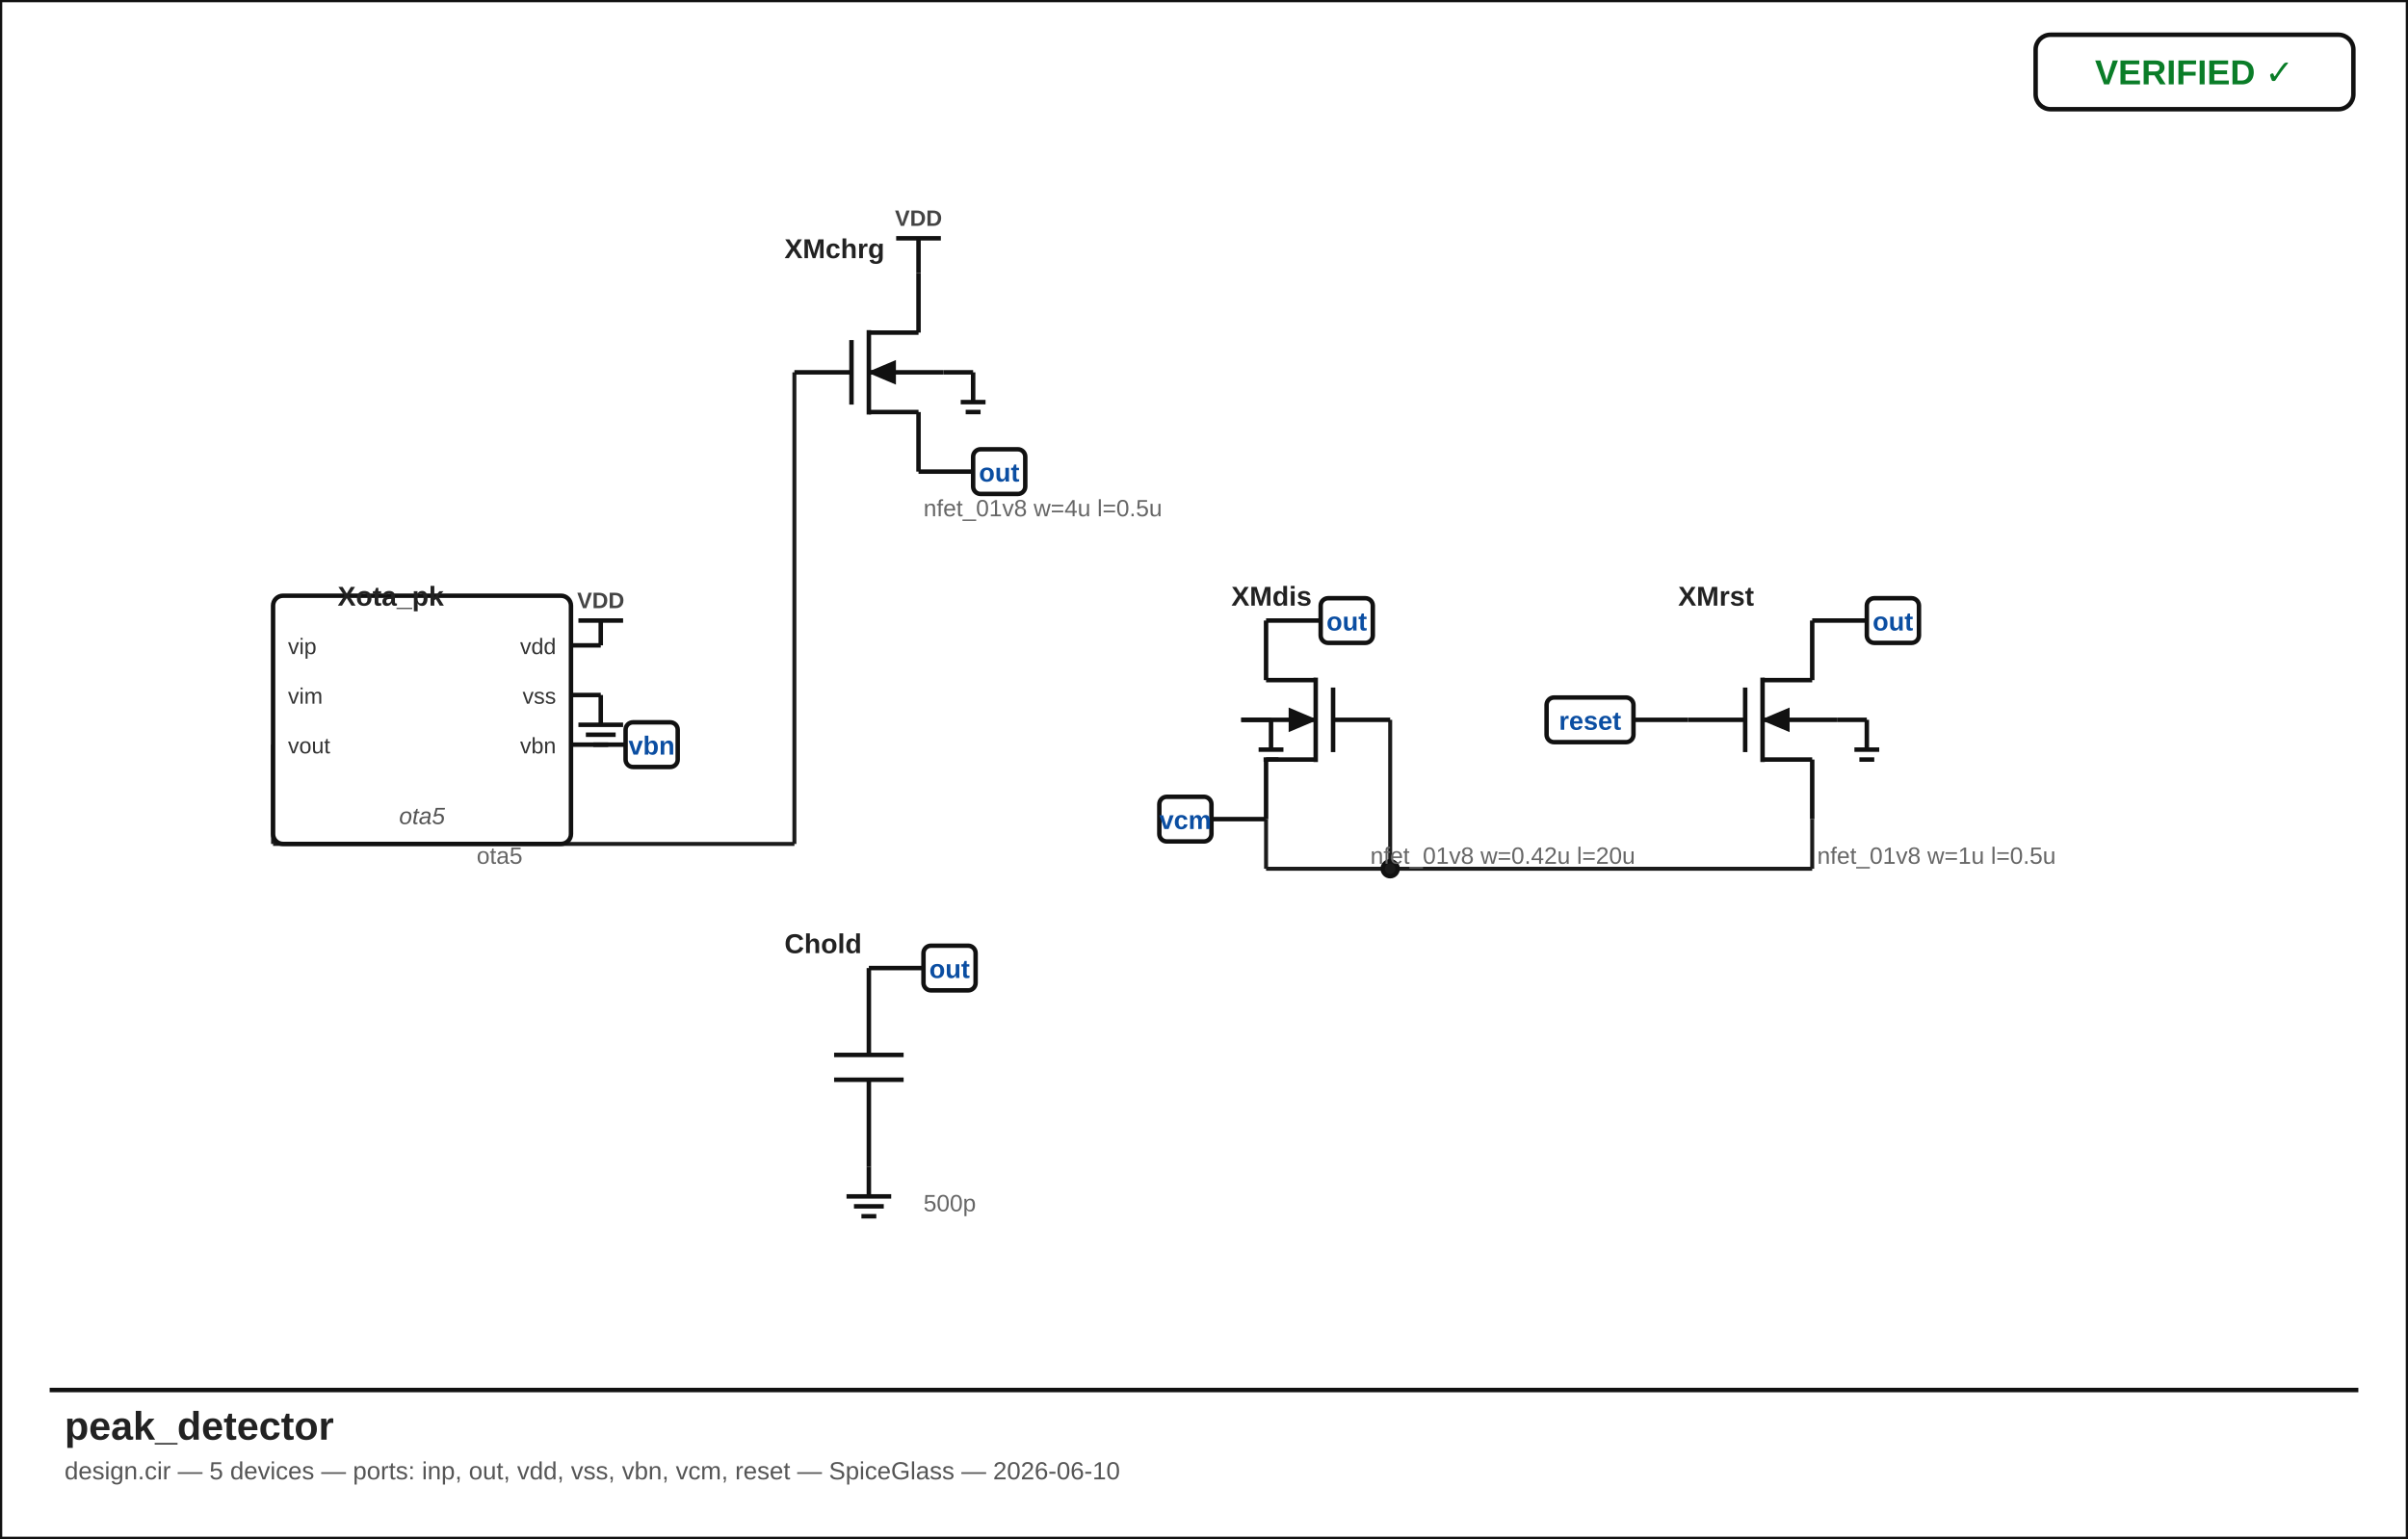
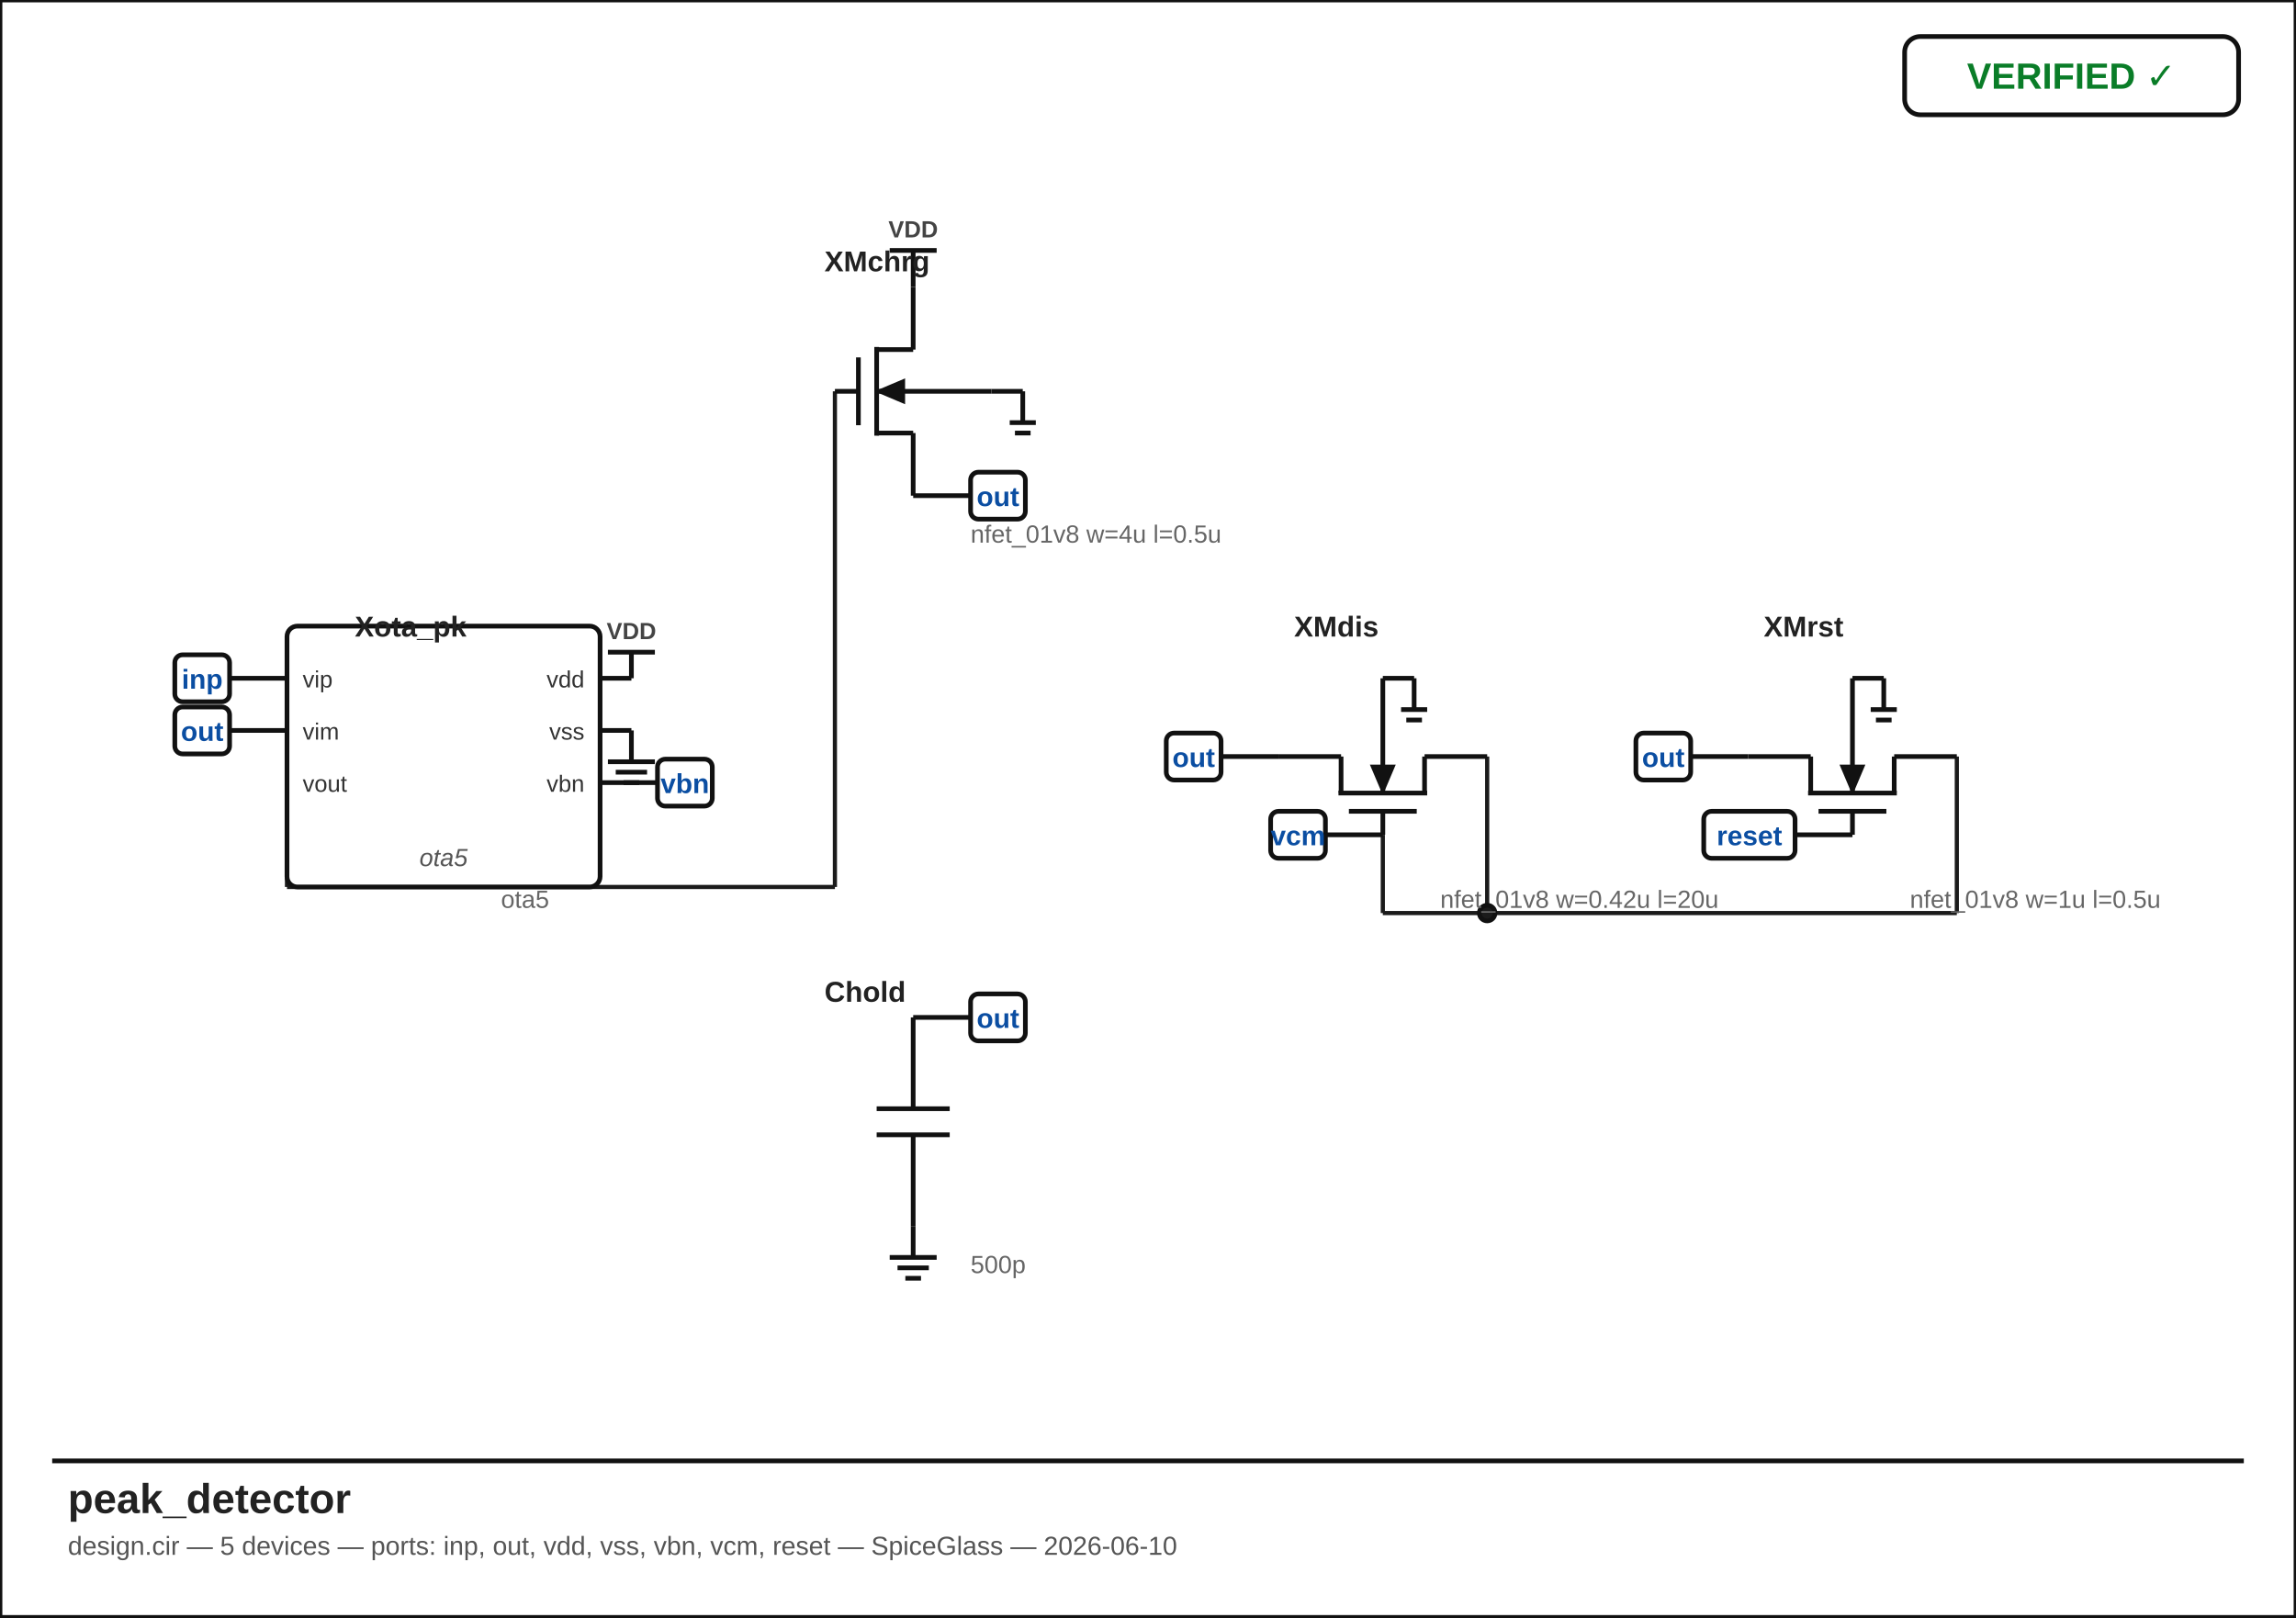
- <svg xmlns="http://www.w3.org/2000/svg" width="970" height="620" viewBox="0 0 970 620" font-family="Segoe UI, Arial, sans-serif">
+ <svg xmlns="http://www.w3.org/2000/svg" width="880" height="620" viewBox="0 0 880 620" font-family="Segoe UI, Arial, sans-serif">
  <style>
 line, polyline, path, rect, circle { stroke: #111111; stroke-width: 1.8; }
 .wire { stroke: #1b1b1b; stroke-width: 1.6; }
 text { stroke: none; fill: #222; font-size: 11px; }
 .name { font-weight: 600; font-size: 11px; }
 .param { fill: #666; font-size: 9.5px; }
 .pin { font-size: 9px; fill: #333; }
 .sym { font-size: 11px; font-weight: 700; }
 .boxmodel { font-size: 9.5px; fill: #555; font-style: italic; }
 .rail { font-size: 9px; fill: #444444; font-weight: 600; }
 .netlabel { font-size: 10.5px; fill: #a14d00; font-style: italic; }
 .port { font-size: 10.5px; fill: #0b4ea2; font-weight: 700; }
 .sectitle { font-size: 11px; fill: #8a7340; font-weight: 600; }
 .title { font-size: 16px; font-weight: 700; }
 .meta { font-size: 10px; fill: #555; }
</style>
-   <rect x="0" y="0" width="970" height="620" fill="white" stroke="none" />
+   <rect x="0" y="0" width="880" height="620" fill="white" stroke="none" />
  <line class="wire" x1="110" y1="300" x2="110" y2="340" />
  <line class="wire" x1="320" y1="150" x2="320" y2="340" />
  <line class="wire" x1="110" y1="340" x2="320" y2="340" />
-   <line class="wire" x1="560" y1="290" x2="560" y2="350" />
-   <line class="wire" x1="510" y1="330" x2="510" y2="350" />
-   <line class="wire" x1="730" y1="330" x2="730" y2="350" />
-   <line class="wire" x1="510" y1="350" x2="730" y2="350" />
-   <circle cx="560" cy="350" r="3" fill="#1b1b1b" stroke="none" />
-   <line x1="110" y1="260" x2="132" y2="260" />
-   <rect x="132" y="251" width="21" height="18" rx="3" fill="white" stroke="#0b4ea2" stroke-width="1.4" />
-   <text x="142.5" y="264" text-anchor="middle" class="port">inp</text>
-   <line x1="110" y1="280" x2="132" y2="280" />
-   <rect x="132" y="271" width="21" height="18" rx="3" fill="white" stroke="#0b4ea2" stroke-width="1.4" />
-   <text x="142.5" y="284" text-anchor="middle" class="port">out</text>
-   <line x1="370" y1="190" x2="392" y2="190" />
-   <rect x="392" y="181" width="21" height="18" rx="3" fill="white" stroke="#0b4ea2" stroke-width="1.4" />
-   <text x="402.5" y="194" text-anchor="middle" class="port">out</text>
+   <line class="wire" x1="530" y1="320" x2="530" y2="350" />
+   <line class="wire" x1="570" y1="290" x2="570" y2="350" />
+   <line class="wire" x1="750" y1="290" x2="750" y2="350" />
+   <line class="wire" x1="530" y1="350" x2="750" y2="350" />
+   <circle cx="570" cy="350" r="3" fill="#1b1b1b" stroke="none" />
+   <line x1="110" y1="260" x2="88" y2="260" />
+   <rect x="67" y="251" width="21" height="18" rx="3" fill="white" stroke="#0b4ea2" stroke-width="1.4" />
+   <text x="77.5" y="264" text-anchor="middle" class="port">inp</text>
+   <line x1="110" y1="280" x2="88" y2="280" />
+   <rect x="67" y="271" width="21" height="18" rx="3" fill="white" stroke="#0b4ea2" stroke-width="1.4" />
+   <text x="77.5" y="284" text-anchor="middle" class="port">out</text>
+   <line x1="350" y1="190" x2="372" y2="190" />
+   <rect x="372" y="181" width="21" height="18" rx="3" fill="white" stroke="#0b4ea2" stroke-width="1.4" />
+   <text x="382.5" y="194" text-anchor="middle" class="port">out</text>
  <line x1="350" y1="390" x2="372" y2="390" />
  <rect x="372" y="381" width="21" height="18" rx="3" fill="white" stroke="#0b4ea2" stroke-width="1.4" />
  <text x="382.5" y="394" text-anchor="middle" class="port">out</text>
-   <line x1="510" y1="250" x2="532" y2="250" />
-   <rect x="532" y="241" width="21" height="18" rx="3" fill="white" stroke="#0b4ea2" stroke-width="1.4" />
-   <text x="542.5" y="254" text-anchor="middle" class="port">out</text>
-   <line x1="730" y1="250" x2="752" y2="250" />
-   <rect x="752" y="241" width="21" height="18" rx="3" fill="white" stroke="#0b4ea2" stroke-width="1.4" />
-   <text x="762.5" y="254" text-anchor="middle" class="port">out</text>
+   <line x1="490" y1="290" x2="468" y2="290" />
+   <rect x="447" y="281" width="21" height="18" rx="3" fill="white" stroke="#0b4ea2" stroke-width="1.4" />
+   <text x="457.5" y="294" text-anchor="middle" class="port">out</text>
+   <line x1="670" y1="290" x2="648" y2="290" />
+   <rect x="627" y="281" width="21" height="18" rx="3" fill="white" stroke="#0b4ea2" stroke-width="1.4" />
+   <text x="637.5" y="294" text-anchor="middle" class="port">out</text>
  <line x1="230" y1="260" x2="242" y2="260" />
  <line x1="242" y1="260" x2="242" y2="250" />
  <line x1="233" y1="250" x2="251" y2="250" stroke-width="2.4" />
  <text x="242" y="245" text-anchor="middle" class="rail">VDD</text>
-   <line x1="370" y1="110" x2="370" y2="96" />
-   <line x1="361" y1="96" x2="379" y2="96" stroke-width="2.4" />
-   <text x="370" y="91" text-anchor="middle" class="rail">VDD</text>
+   <line x1="350" y1="110" x2="350" y2="96" />
+   <line x1="341" y1="96" x2="359" y2="96" stroke-width="2.4" />
+   <text x="350" y="91" text-anchor="middle" class="rail">VDD</text>
  <line x1="230" y1="280" x2="242" y2="280" />
  <line x1="242" y1="280" x2="242" y2="292" />
  <line x1="233" y1="292" x2="251" y2="292" stroke-width="2" />
  <line x1="236" y1="296" x2="248" y2="296" stroke-width="2" />
  <line x1="239" y1="300" x2="245" y2="300" stroke-width="2" />
  <line x1="380" y1="150" x2="392" y2="150" />
  <line x1="392" y1="150" x2="392" y2="162" />
  <line x1="387" y1="162" x2="397" y2="162" stroke-width="2" />
  <line x1="389" y1="166" x2="395" y2="166" stroke-width="2" />
  <line x1="350" y1="470" x2="350" y2="482" />
  <line x1="341" y1="482" x2="359" y2="482" stroke-width="2" />
  <line x1="344" y1="486" x2="356" y2="486" stroke-width="2" />
  <line x1="347" y1="490" x2="353" y2="490" stroke-width="2" />
-   <line x1="500" y1="290" x2="512" y2="290" />
-   <line x1="512" y1="290" x2="512" y2="302" />
-   <line x1="507" y1="302" x2="517" y2="302" stroke-width="2" />
-   <line x1="509" y1="306" x2="515" y2="306" stroke-width="2" />
-   <line x1="740" y1="290" x2="752" y2="290" />
-   <line x1="752" y1="290" x2="752" y2="302" />
-   <line x1="747" y1="302" x2="757" y2="302" stroke-width="2" />
-   <line x1="749" y1="306" x2="755" y2="306" stroke-width="2" />
+   <line x1="530" y1="260" x2="542" y2="260" />
+   <line x1="542" y1="260" x2="542" y2="272" />
+   <line x1="537" y1="272" x2="547" y2="272" stroke-width="2" />
+   <line x1="539" y1="276" x2="545" y2="276" stroke-width="2" />
+   <line x1="710" y1="260" x2="722" y2="260" />
+   <line x1="722" y1="260" x2="722" y2="272" />
+   <line x1="717" y1="272" x2="727" y2="272" stroke-width="2" />
+   <line x1="719" y1="276" x2="725" y2="276" stroke-width="2" />
  <line x1="230" y1="300" x2="252" y2="300" />
  <rect x="252" y="291" width="21" height="18" rx="3" fill="white" stroke="#0b4ea2" stroke-width="1.4" />
  <text x="262.5" y="304" text-anchor="middle" class="port">vbn</text>
-   <line x1="510" y1="330" x2="488" y2="330" />
-   <rect x="467" y="321" width="21" height="18" rx="3" fill="white" stroke="#0b4ea2" stroke-width="1.4" />
-   <text x="477.5" y="334" text-anchor="middle" class="port">vcm</text>
-   <line x1="680" y1="290" x2="658" y2="290" />
-   <rect x="623" y="281" width="35" height="18" rx="3" fill="white" stroke="#0b4ea2" stroke-width="1.4" />
-   <text x="640.5" y="294" text-anchor="middle" class="port">reset</text>
-   <g transform="translate(170 290) scale(1 1)" fill="none">
+   <line x1="530" y1="320" x2="508" y2="320" />
+   <rect x="487" y="311" width="21" height="18" rx="3" fill="white" stroke="#0b4ea2" stroke-width="1.4" />
+   <text x="497.5" y="324" text-anchor="middle" class="port">vcm</text>
+   <line x1="710" y1="320" x2="688" y2="320" />
+   <rect x="653" y="311" width="35" height="18" rx="3" fill="white" stroke="#0b4ea2" stroke-width="1.4" />
+   <text x="670.5" y="324" text-anchor="middle" class="port">reset</text>
+   <g transform="translate(170 290)" fill="none">
    <rect x="-60.0" y="-50.0" width="120" height="100" rx="4" fill="white" />
    <text x="-54" y="-26.5" text-anchor="start" class="pin">vip</text>
    <text x="-54" y="-6.5" text-anchor="start" class="pin">vim</text>
    <text x="-54" y="13.5" text-anchor="start" class="pin">vout</text>
    <text x="54" y="-26.5" text-anchor="end" class="pin">vdd</text>
    <text x="54" y="-6.5" text-anchor="end" class="pin">vss</text>
    <text x="54" y="13.5" text-anchor="end" class="pin">vbn</text>
    <text x="0" y="42.0" text-anchor="middle" class="boxmodel">ota5</text>
  </g>
  <text x="136" y="244" class="name">Xota_pk</text>
  <text x="192" y="348" class="param" text-anchor="start">ota5</text>
-   <g transform="translate(350 150) scale(1 1)" fill="none">
-     <line x1="20" y1="-40" x2="20" y2="-16" />
-     <line x1="20" y1="-16" x2="0" y2="-16" />
-     <line x1="20" y1="40" x2="20" y2="16" />
-     <line x1="20" y1="16" x2="0" y2="16" />
-     <line x1="0" y1="-17" x2="0" y2="17" stroke-width="2.6" />
-     <line x1="-7" y1="-13" x2="-7" y2="13" stroke-width="2.6" />
-     <line x1="-30" y1="0" x2="-7" y2="0" />
-     <line x1="0" y1="0" x2="30" y2="0" />
-     <path d="M 1.5 0 L 10 -3.6 L 10 3.6 Z" fill="#111111" stroke="none" />
+   <g transform="translate(350 150)" fill="none">
+     <line x1="0" y1="-40" x2="0" y2="-16" />
+     <line x1="0" y1="-16" x2="-14" y2="-16" />
+     <line x1="0" y1="40" x2="0" y2="16" />
+     <line x1="0" y1="16" x2="-14" y2="16" />
+     <line x1="-14" y1="-17" x2="-14" y2="17" stroke-width="2.6" />
+     <line x1="-21" y1="-13" x2="-21" y2="13" stroke-width="2.6" />
+     <line x1="-30" y1="0" x2="-21" y2="0" />
+     <line x1="-14" y1="0" x2="30" y2="0" />
+     <path d="M -12.5 0 L -4 -3.6 L -4 3.6 Z" fill="#111111" stroke="none" />
  </g>
  <text x="316" y="104" class="name">XMchrg</text>
  <text x="372" y="208" class="param" text-anchor="start">nfet_01v8  w=4u  l=0.5u</text>
-   <g transform="translate(350 430) scale(1 1)" fill="none">
+   <g transform="translate(350 430)" fill="none">
    <line x1="0" y1="-40" x2="0" y2="-5" />
    <line x1="0" y1="5" x2="0" y2="40" />
    <line x1="-14" y1="-5" x2="14" y2="-5" stroke-width="2.6" />
    <line x1="-14" y1="5" x2="14" y2="5" stroke-width="2.6" />
  </g>
  <text x="316" y="384" class="name">Chold</text>
  <text x="372" y="488" class="param" text-anchor="start">500p</text>
-   <g transform="translate(530 290) scale(-1 1)" fill="none">
-     <line x1="20" y1="-40" x2="20" y2="-16" />
-     <line x1="20" y1="-16" x2="0" y2="-16" />
-     <line x1="20" y1="40" x2="20" y2="16" />
-     <line x1="20" y1="16" x2="0" y2="16" />
-     <line x1="0" y1="-17" x2="0" y2="17" stroke-width="2.6" />
-     <line x1="-7" y1="-13" x2="-7" y2="13" stroke-width="2.6" />
-     <line x1="-30" y1="0" x2="-7" y2="0" />
-     <line x1="0" y1="0" x2="30" y2="0" />
-     <path d="M 1.5 0 L 10 -3.6 L 10 3.6 Z" fill="#111111" stroke="none" />
+   <g transform="translate(530 290) rotate(-90)" fill="none">
+     <line x1="0" y1="-40" x2="0" y2="-16" />
+     <line x1="0" y1="-16" x2="-14" y2="-16" />
+     <line x1="0" y1="40" x2="0" y2="16" />
+     <line x1="0" y1="16" x2="-14" y2="16" />
+     <line x1="-14" y1="-17" x2="-14" y2="17" stroke-width="2.6" />
+     <line x1="-21" y1="-13" x2="-21" y2="13" stroke-width="2.6" />
+     <line x1="-30" y1="0" x2="-21" y2="0" />
+     <line x1="-14" y1="0" x2="30" y2="0" />
+     <path d="M -12.5 0 L -4 -3.6 L -4 3.6 Z" fill="#111111" stroke="none" />
  </g>
  <text x="496" y="244" class="name">XMdis</text>
  <text x="552" y="348" class="param" text-anchor="start">nfet_01v8  w=0.42u  l=20u</text>
-   <g transform="translate(710 290) scale(1 1)" fill="none">
-     <line x1="20" y1="-40" x2="20" y2="-16" />
-     <line x1="20" y1="-16" x2="0" y2="-16" />
-     <line x1="20" y1="40" x2="20" y2="16" />
-     <line x1="20" y1="16" x2="0" y2="16" />
-     <line x1="0" y1="-17" x2="0" y2="17" stroke-width="2.6" />
-     <line x1="-7" y1="-13" x2="-7" y2="13" stroke-width="2.6" />
-     <line x1="-30" y1="0" x2="-7" y2="0" />
-     <line x1="0" y1="0" x2="30" y2="0" />
-     <path d="M 1.5 0 L 10 -3.6 L 10 3.6 Z" fill="#111111" stroke="none" />
+   <g transform="translate(710 290) rotate(-90)" fill="none">
+     <line x1="0" y1="-40" x2="0" y2="-16" />
+     <line x1="0" y1="-16" x2="-14" y2="-16" />
+     <line x1="0" y1="40" x2="0" y2="16" />
+     <line x1="0" y1="16" x2="-14" y2="16" />
+     <line x1="-14" y1="-17" x2="-14" y2="17" stroke-width="2.6" />
+     <line x1="-21" y1="-13" x2="-21" y2="13" stroke-width="2.6" />
+     <line x1="-30" y1="0" x2="-21" y2="0" />
+     <line x1="-14" y1="0" x2="30" y2="0" />
+     <path d="M -12.5 0 L -4 -3.6 L -4 3.6 Z" fill="#111111" stroke="none" />
  </g>
  <text x="676" y="244" class="name">XMrst</text>
  <text x="732" y="348" class="param" text-anchor="start">nfet_01v8  w=1u  l=0.5u</text>
-   <line x1="20" y1="560" x2="950" y2="560" stroke="#999" stroke-width="1" />
+   <line x1="20" y1="560" x2="860" y2="560" stroke="#999" stroke-width="1" />
  <text x="26" y="580" class="title">peak_detector</text>
  <text x="26" y="596" class="meta">design.cir — 5 devices — ports: inp, out, vdd, vss, vbn, vcm, reset — SpiceGlass — 2026-06-10</text>
-   <rect x="820" y="14" width="128" height="30" rx="6" fill="none" stroke="#0a7d28" stroke-width="2.4" />
-   <text x="884" y="34" text-anchor="middle" style="fill:#0a7d28;font-weight:800;font-size:14px">VERIFIED ✓</text>
+   <rect x="730" y="14" width="128" height="30" rx="6" fill="none" stroke="#0a7d28" stroke-width="2.4" />
+   <text x="794" y="34" text-anchor="middle" style="fill:#0a7d28;font-weight:800;font-size:14px">VERIFIED ✓</text>
</svg>
